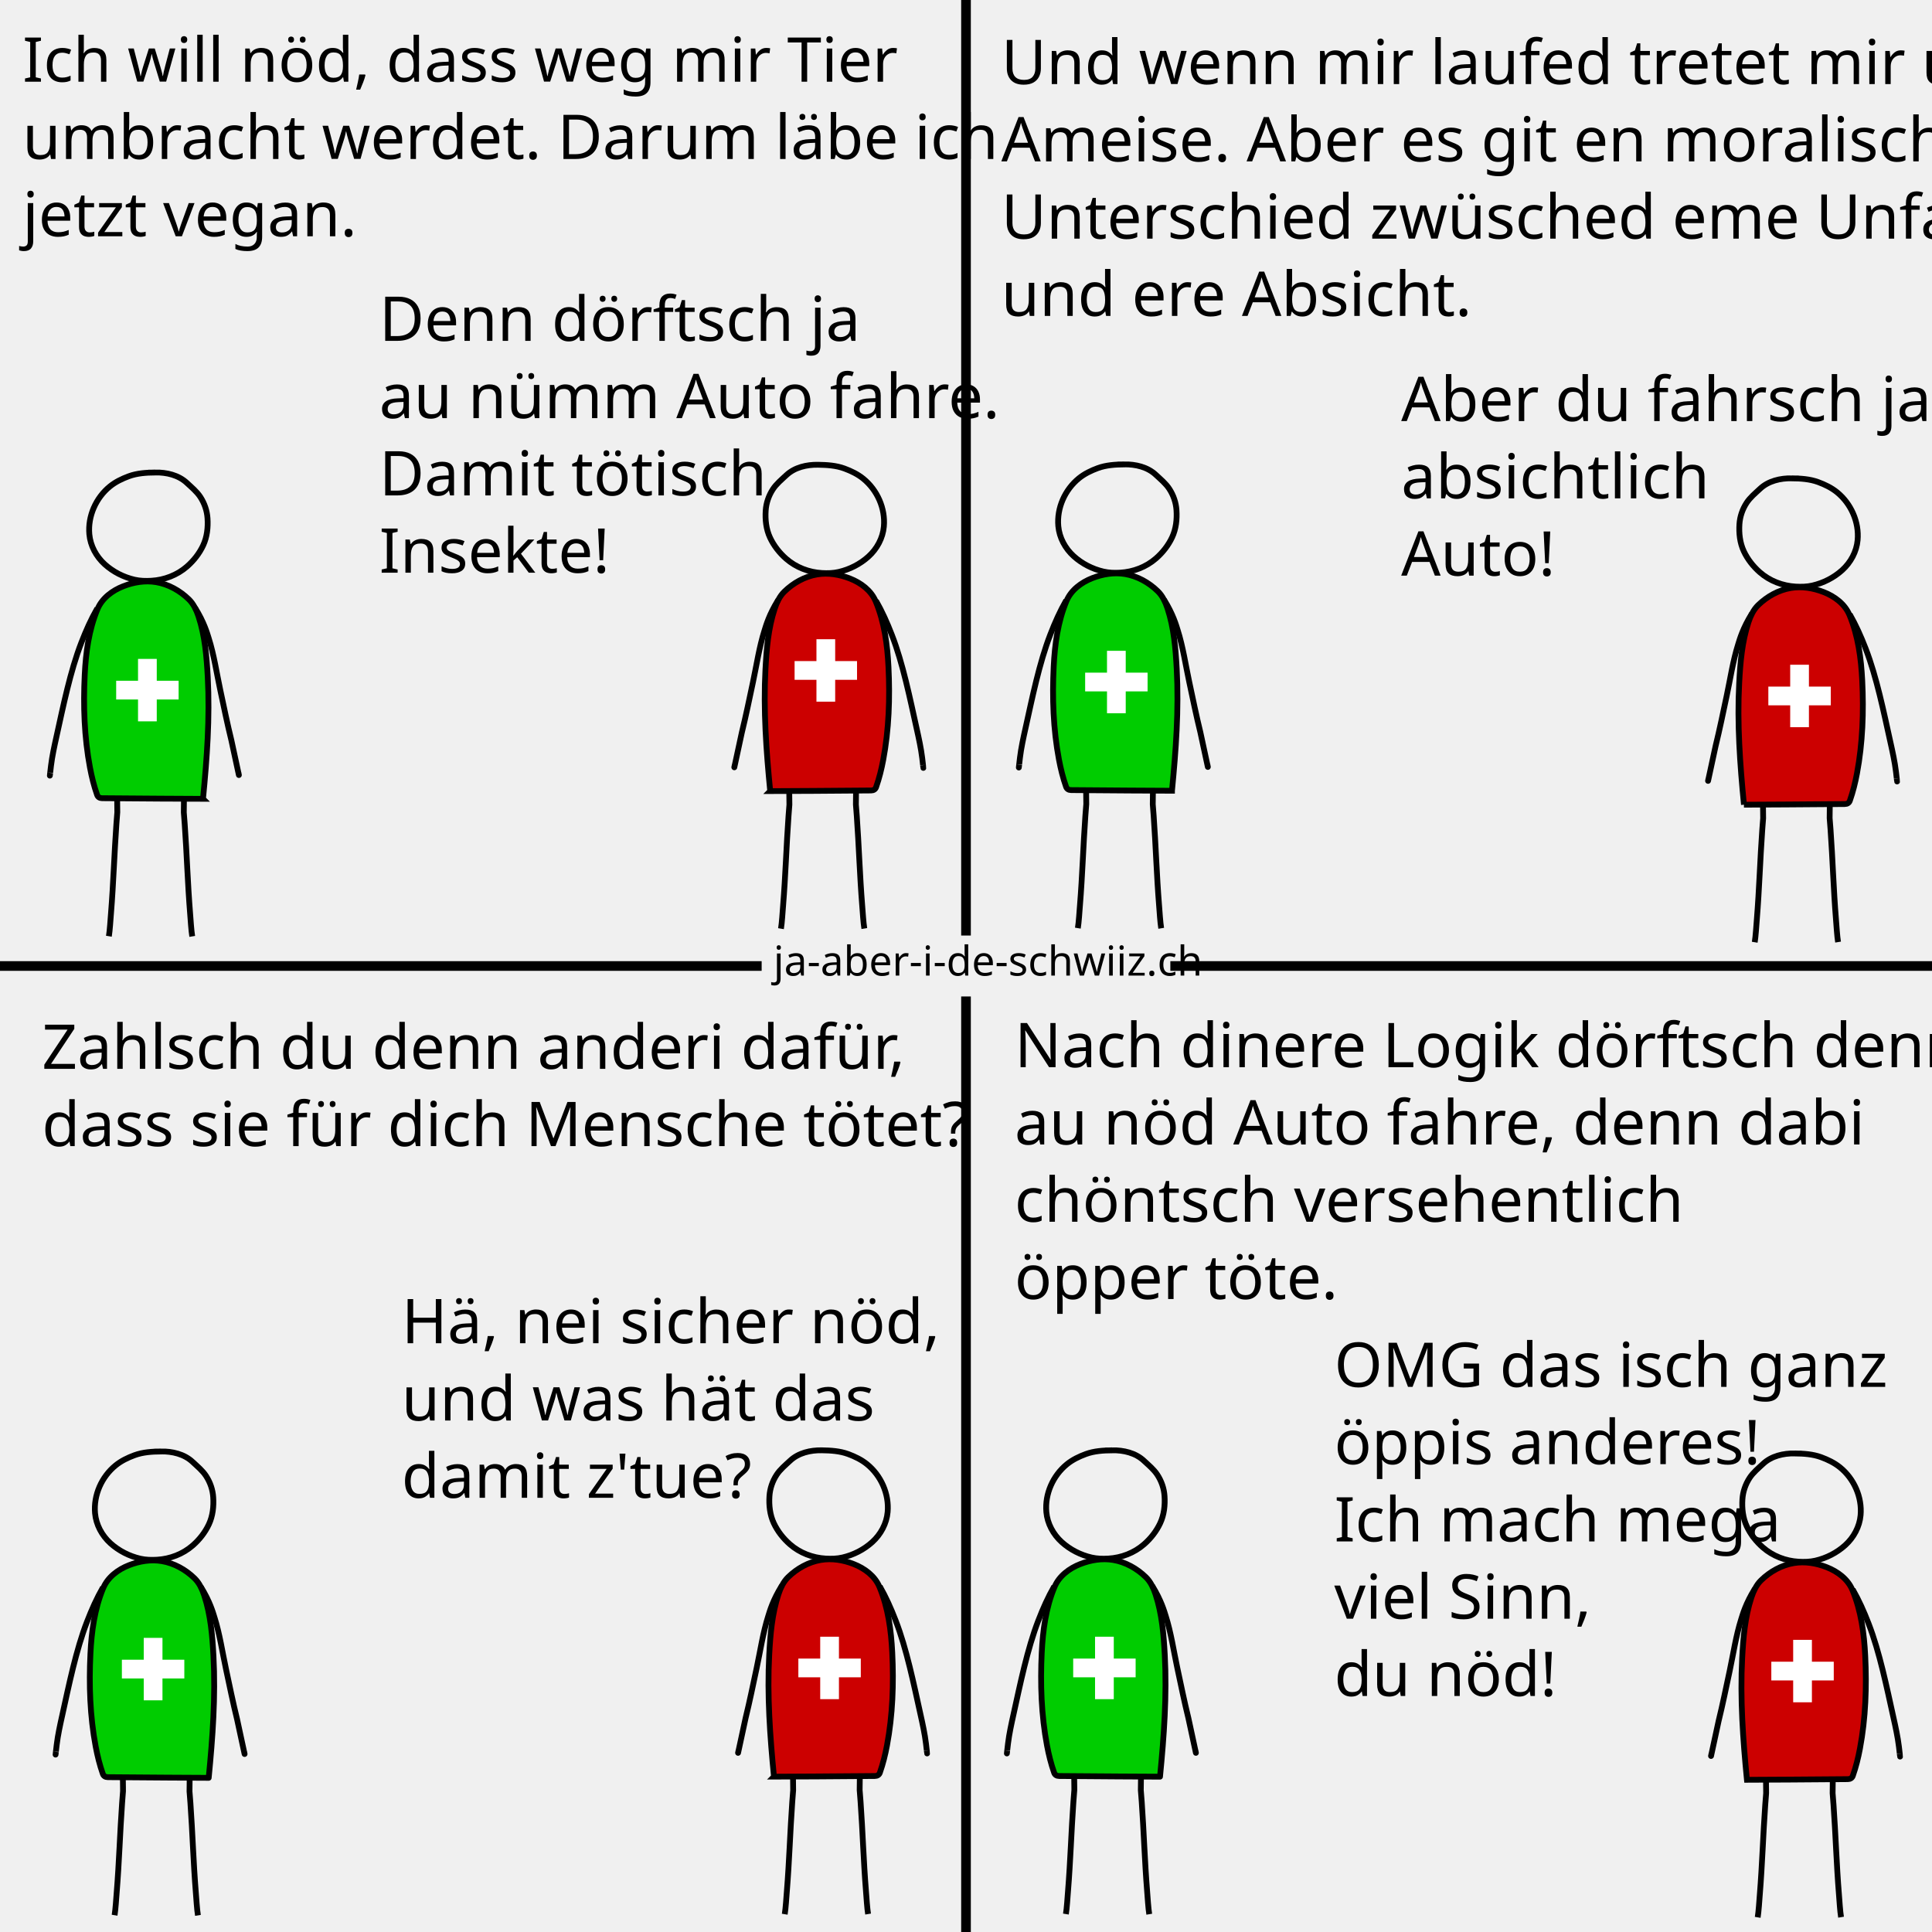
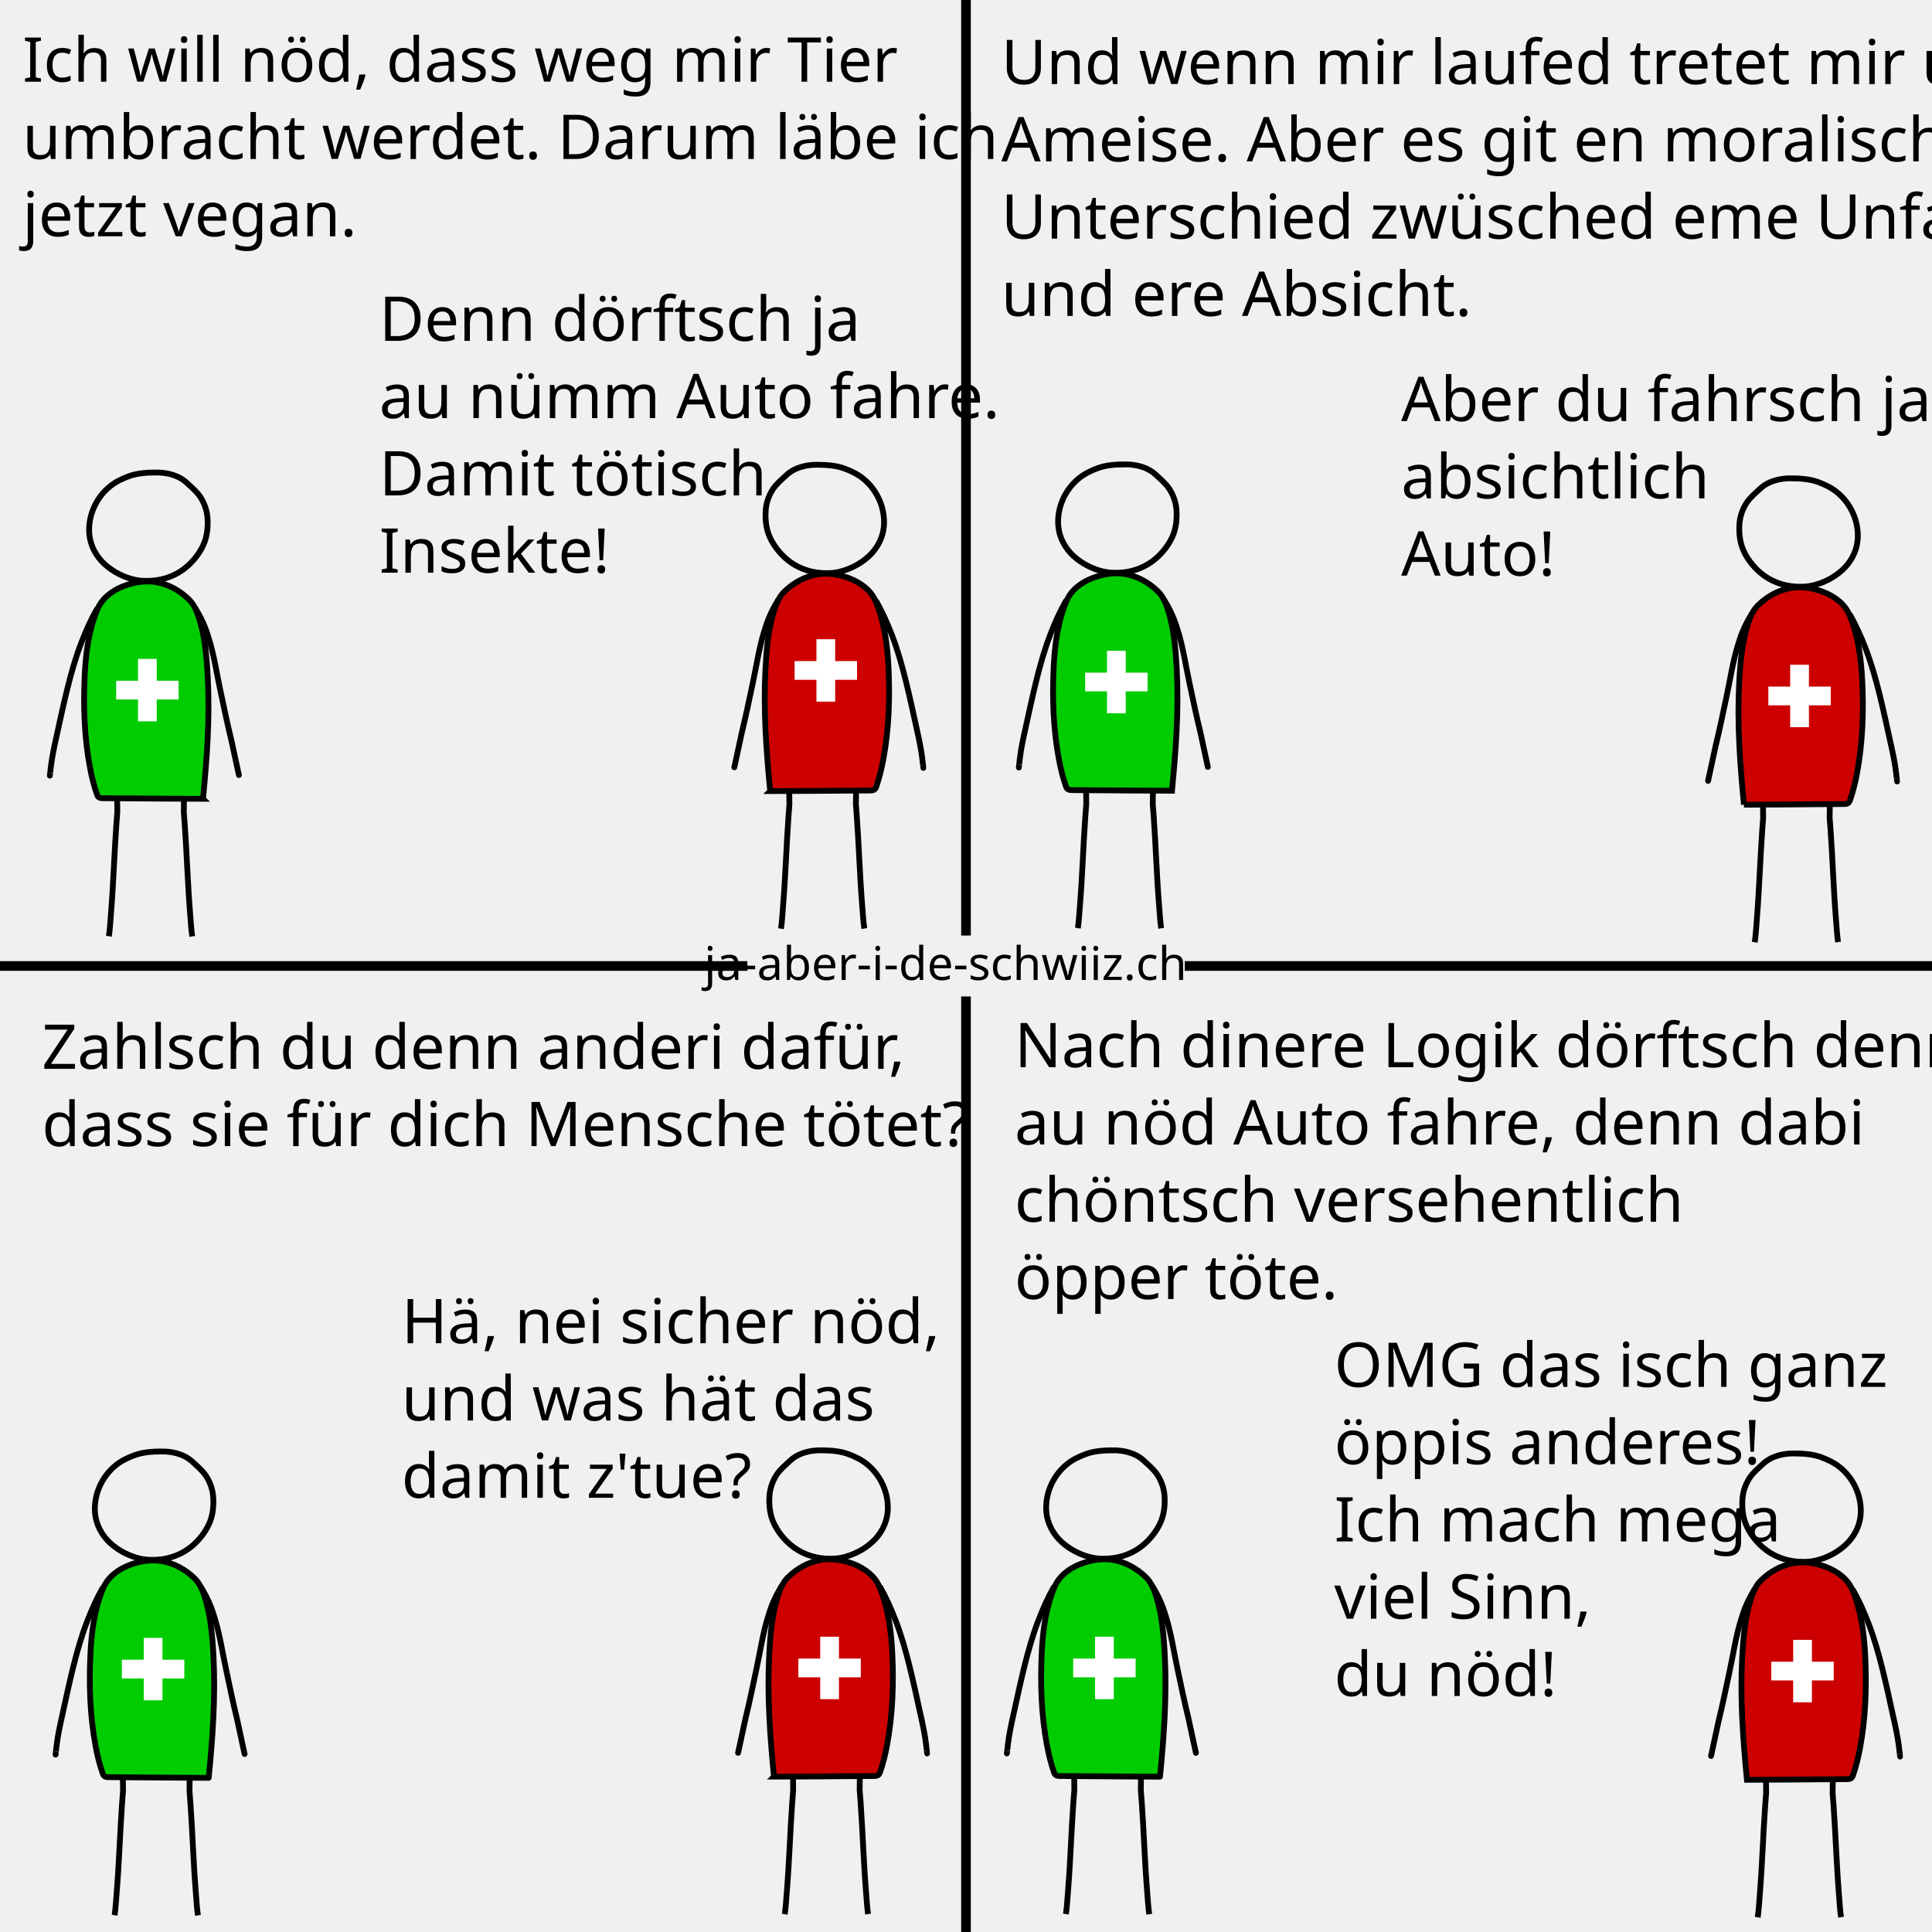
<svg xmlns="http://www.w3.org/2000/svg" width="1e3" height="1e3" version="1.1" viewBox="0 0 1e3 1e3" id="svg90">
  <defs id="defs94" />
  <style id="style2">text { 
    font-family:'MJ Handwriting';
}</style>
  <g transform="translate(-183.2922,515.7002)" id="g24">
    <g stroke="#000000" stroke-width="3" id="g20">
      <path d="m 266.56,235.57 c -4.601,0.072 -9.322,0.347 -13.651,1.946 -3.473,1.283 -6.865,2.905 -9.761,5.258 -7.249,5.891 -11.497,15.402 -10.66,24.778 0.532,5.956 3.554,11.535 7.973,15.533 4.34,3.928 9.74,6.66 15.405,7.97 2.842,0.657 5.796,0.714 8.696,0.551 6.747,-0.378 13.394,-2.919 18.5,-7.382 3.469,-3.032 6.385,-6.75 8.338,-10.918 2.038,-4.348 2.569,-9.278 2.257,-14.033 -0.256,-3.909 -1.56,-7.712 -3.7,-10.998 -1.845,-2.833 -4.5,-4.981 -6.957,-7.289 -4.372,-4.107 -10.598,-5.519 -16.442,-5.417 z" fill="none" id="path6" />
      <path d="m 291.32,404.5 c 2.051,-20.927 3.583,-41.997 2.461,-63.015 -0.564,-10.562 -1.449,-21.267 -4.773,-31.368 -1.074,-3.263 -2.539,-6.476 -5.046,-8.916 -4.619,-4.494 -10.554,-7.806 -16.91,-8.869 -5.706,-0.955 -11.635,0.028 -16.978,2.115 -5.64,2.203 -10.984,6.125 -13.379,11.887 -4.462,10.733 -6.031,22.425 -6.596,33.949 -0.787,16.048 -0.252,32.255 2.723,48.046 0.9,4.776 2.067,9.513 3.694,14.126 0.392,1.111 1.328,1.694 2.555,1.702 17.417,0.115 46.349,0.38 52.25,0.344 3.3e-4,0 -6e-4,-8e-4 -6e-4,-8e-4 z" fill="#00cc00" id="path8" />
      <g fill="none" id="g18">
        <path d="m 246.89,404.7 c 0.091,9.775 0.24,3.927 -0.391,12.763 -1.101,15.421 -1.549,30.884 -2.8,46.299 -0.247,3.044 -0.592,8.838 -1.094,11.85" id="path10" />
        <path d="m 236.58,305.95 c -3.223,5.62 -5.771,11.352 -8.245,17.734 -5.722,14.756 -9.396,33.026 -12.83,48.483 -1.109,4.992 -2.251,10.168 -2.865,15.238 -0.164,1.353 -0.919,7.929 -0.404,3.647" id="path12" />
        <path d="m 287.2,305.6 c 4.757,7.588 6.343,13.436 7.085,15.778 2.725,8.605 4.097,18.002 5.983,26.828 1.949,9.12 3.528,16.931 5.742,25.994 0.279,1.143 5.133,23.973 3.647,16.735" id="path14" />
        <path d="m 281.46,404.78 c -0.091,9.775 -0.24,3.927 0.391,12.763 1.101,15.421 1.549,30.884 2.8,46.299 0.247,3.044 0.592,8.838 1.094,11.85" id="path16" />
      </g>
    </g>
    <path class="nostroke" d="m 257.69,332.06 h 9.696 v 11.312 h 11.312 v 9.696 h -11.312 v 11.312 H 257.69 v -11.312 h -11.312 v -9.696 h 11.312 z" fill="#ffffff" id="path22" />
  </g>
  <g transform="matrix(-1,0,0,1,1195.53,516.723)" id="g44">
    <g stroke="#000000" stroke-width="3" id="g40">
      <path d="m 266.56,235.57 c -4.601,0.072 -9.322,0.347 -13.651,1.946 -3.473,1.283 -6.865,2.905 -9.761,5.258 -7.249,5.891 -11.497,15.402 -10.66,24.778 0.532,5.956 3.554,11.535 7.973,15.533 4.34,3.928 9.74,6.66 15.405,7.97 2.842,0.657 5.796,0.714 8.696,0.551 6.747,-0.378 13.394,-2.919 18.5,-7.382 3.469,-3.032 6.385,-6.75 8.338,-10.918 2.038,-4.348 2.569,-9.278 2.257,-14.033 -0.256,-3.909 -1.56,-7.712 -3.7,-10.998 -1.845,-2.833 -4.5,-4.981 -6.957,-7.289 -4.372,-4.107 -10.598,-5.519 -16.442,-5.417 z" fill="none" id="path26" />
      <path d="m 291.32,404.5 c 2.051,-20.927 3.583,-41.997 2.461,-63.015 -0.564,-10.562 -1.449,-21.267 -4.773,-31.368 -1.074,-3.263 -2.539,-6.476 -5.046,-8.916 -4.619,-4.494 -10.554,-7.806 -16.91,-8.869 -5.706,-0.955 -11.635,0.028 -16.978,2.115 -5.64,2.203 -10.984,6.125 -13.379,11.887 -4.462,10.733 -6.031,22.425 -6.596,33.949 -0.787,16.048 -0.252,32.255 2.723,48.046 0.9,4.776 2.067,9.513 3.694,14.126 0.392,1.111 1.328,1.694 2.555,1.702 17.417,0.115 46.349,0.38 52.25,0.344 3.3e-4,0 -6e-4,-8e-4 -6e-4,-8e-4 z" fill="#cc0000" id="path28" />
      <g fill="none" id="g38">
        <path d="m 246.89,404.7 c 0.091,9.775 0.24,3.927 -0.391,12.763 -1.101,15.421 -1.549,30.884 -2.8,46.299 -0.247,3.044 -0.592,8.838 -1.094,11.85" id="path30" />
        <path d="m 236.58,305.95 c -3.223,5.62 -5.771,11.352 -8.245,17.734 -5.722,14.756 -9.396,33.026 -12.83,48.483 -1.109,4.992 -2.251,10.168 -2.865,15.238 -0.164,1.353 -0.919,7.929 -0.404,3.647" id="path32" />
        <path d="m 287.2,305.6 c 4.757,7.588 6.343,13.436 7.085,15.778 2.725,8.605 4.097,18.002 5.983,26.828 1.949,9.12 3.528,16.931 5.742,25.994 0.279,1.143 5.133,23.973 3.647,16.735" id="path34" />
        <path d="m 281.46,404.78 c -0.091,9.775 -0.24,3.927 0.391,12.763 1.101,15.421 1.549,30.884 2.8,46.299 0.247,3.044 0.592,8.838 1.094,11.85" id="path36" />
      </g>
    </g>
    <path class="nostroke" d="m 257.69,332.06 h 9.696 v 11.312 h 11.312 v 9.696 h -11.312 v 11.312 H 257.69 v -11.312 h -11.312 v -9.696 h 11.312 z" fill="#ffffff" id="path42" />
  </g>
  <text xml:space="preserve" style="font-size:32px;line-height:1.25;font-family:'MJ Handwriting';-inkscape-font-specification:'MJ Handwriting'" x="11.664" y="42.281" id="text899">
    <tspan x="11.664" y="42.281" id="tspan901" style="font-size:32px">Ich will nöd, dass weg mir Tier</tspan>
    <tspan x="11.664" y="82.281" id="tspan903" style="font-size:32px">umbracht werdet. Darum läbe ich</tspan>
    <tspan x="11.664" y="122.281" style="font-size:32px" id="tspan1121">jetzt vegan.</tspan>
  </text>
-   <text xml:space="preserve" style="font-size:32px;line-height:1.25;font-family:'MJ Handwriting';-inkscape-font-specification:'MJ Handwriting';text-align:start;text-anchor:start" x="196.278" y="176.421" id="text907">
+   <text xml:space="preserve" style="font-size:32px;line-height:1.25;font-family:'MJ Handwriting';text-align:start;text-anchor:start" x="196.278" y="176.421" id="text907">
    <tspan id="tspan905" x="196.278" y="176.421" style="font-size:32px;text-align:start;text-anchor:start">Denn dörftsch ja</tspan>
    <tspan x="196.278" y="216.421" id="tspan909" style="font-size:32px;text-align:start;text-anchor:start">au nümm Auto fahre.</tspan>
    <tspan x="196.278" y="256.421" style="font-size:32px;text-align:start;text-anchor:start" id="tspan1061">Damit tötisch</tspan>
    <tspan x="196.278" y="296.421" style="font-size:32px;text-align:start;text-anchor:start" id="tspan961">Insekte!</tspan>
  </text>
  <text xml:space="preserve" style="font-size:32px;line-height:1.25;font-family:'MJ Handwriting';-inkscape-font-specification:'MJ Handwriting'" x="518.272" y="43.523" id="text913">
    <tspan x="518.272" y="43.523" style="font-size:32px" id="tspan1069">Und wenn mir laufed tretet mir uf</tspan>
    <tspan x="518.272" y="83.523" style="font-size:32px" id="tspan1071">Ameise. Aber es git en moralische</tspan>
    <tspan x="518.272" y="123.523" style="font-size:32px" id="tspan1081">Unterschied zwüsched eme Unfall</tspan>
    <tspan x="518.272" y="163.523" style="font-size:32px" id="tspan1073">und ere Absicht.</tspan>
  </text>
  <text xml:space="preserve" style="font-size:32px;line-height:1.25;font-family:'MJ Handwriting';-inkscape-font-specification:'MJ Handwriting'" x="725.254" y="217.937" id="text917">
    <tspan x="725.254" y="217.937" id="tspan923" style="font-size:32px">Aber du fahrsch ja</tspan>
    <tspan x="725.254" y="257.937" style="font-size:32px" id="tspan1181">absichtlich</tspan>
    <tspan x="725.254" y="297.937" style="font-size:32px" id="tspan1312">Auto!</tspan>
  </text>
  <text xml:space="preserve" style="font-size:32px;line-height:1.25;font-family:'MJ Handwriting';-inkscape-font-specification:'MJ Handwriting'" x="21.718" y="553.223" id="text927">
    <tspan x="21.718" y="553.223" style="font-size:32px" id="tspan1185">Zahlsch du denn anderi dafür,</tspan>
    <tspan x="21.718" y="593.223" style="font-size:32px" id="tspan1187">dass sie für dich Mensche tötet?</tspan>
  </text>
  <text xml:space="preserve" style="font-size:32px;line-height:1.25;font-family:'MJ Handwriting';-inkscape-font-specification:'MJ Handwriting'" x="690.605" y="717.848" id="text933">
    <tspan x="690.605" y="717.848" style="font-size:32px" id="tspan1519">OMG das isch ganz</tspan>
    <tspan x="690.605" y="757.848" style="font-size:32px" id="tspan1541">öppis anderes!</tspan>
    <tspan x="690.605" y="797.848" style="font-size:32px" id="tspan1521">Ich mach mega</tspan>
    <tspan x="690.605" y="837.848" style="font-size:32px" id="tspan1523">viel Sinn,</tspan>
    <tspan x="690.605" y="877.848" style="font-size:32px" id="tspan1533">du nöd!</tspan>
  </text>
  <g transform="translate(-186.2462,8.986348)" id="g24-8">
    <g stroke="#000000" stroke-width="3" id="g20-8">
      <path d="m 266.56,235.57 c -4.601,0.072 -9.322,0.347 -13.651,1.946 -3.473,1.283 -6.865,2.905 -9.761,5.258 -7.249,5.891 -11.497,15.402 -10.66,24.778 0.532,5.956 3.554,11.535 7.973,15.533 4.34,3.928 9.74,6.66 15.405,7.97 2.842,0.657 5.796,0.714 8.696,0.551 6.747,-0.378 13.394,-2.919 18.5,-7.382 3.469,-3.032 6.385,-6.75 8.338,-10.918 2.038,-4.348 2.569,-9.278 2.257,-14.033 -0.256,-3.909 -1.56,-7.712 -3.7,-10.998 -1.845,-2.833 -4.5,-4.981 -6.957,-7.289 -4.372,-4.107 -10.598,-5.519 -16.442,-5.417 z" fill="none" id="path6-3" />
      <path d="m 291.32,404.5 c 2.051,-20.927 3.583,-41.997 2.461,-63.015 -0.564,-10.562 -1.449,-21.267 -4.773,-31.368 -1.074,-3.263 -2.539,-6.476 -5.046,-8.916 -4.619,-4.494 -10.554,-7.806 -16.91,-8.869 -5.706,-0.955 -11.635,0.028 -16.978,2.115 -5.64,2.203 -10.984,6.125 -13.379,11.887 -4.462,10.733 -6.031,22.425 -6.596,33.949 -0.787,16.048 -0.252,32.255 2.723,48.046 0.9,4.776 2.067,9.513 3.694,14.126 0.392,1.111 1.328,1.694 2.555,1.702 17.417,0.115 46.349,0.38 52.25,0.344 3.3e-4,0 -6e-4,-8e-4 -6e-4,-8e-4 z" fill="#00cc00" id="path8-7" />
      <g fill="none" id="g18-9">
        <path d="m 246.89,404.7 c 0.091,9.775 0.24,3.927 -0.391,12.763 -1.101,15.421 -1.549,30.884 -2.8,46.299 -0.247,3.044 -0.592,8.838 -1.094,11.85" id="path10-3" />
        <path d="m 236.58,305.95 c -3.223,5.62 -5.771,11.352 -8.245,17.734 -5.722,14.756 -9.396,33.026 -12.83,48.483 -1.109,4.992 -2.251,10.168 -2.865,15.238 -0.164,1.353 -0.919,7.929 -0.404,3.647" id="path12-7" />
        <path d="m 287.2,305.6 c 4.757,7.588 6.343,13.436 7.085,15.778 2.725,8.605 4.097,18.002 5.983,26.828 1.949,9.12 3.528,16.931 5.742,25.994 0.279,1.143 5.133,23.973 3.647,16.735" id="path14-3" />
        <path d="m 281.46,404.78 c -0.091,9.775 -0.24,3.927 0.391,12.763 1.101,15.421 1.549,30.884 2.8,46.299 0.247,3.044 0.592,8.838 1.094,11.85" id="path16-1" />
      </g>
    </g>
    <path class="nostroke" d="m 257.69,332.06 h 9.696 v 11.312 h 11.312 v 9.696 h -11.312 v 11.312 H 257.69 v -11.312 h -11.312 v -9.696 h 11.312 z" fill="#ffffff" id="path22-1" />
  </g>
  <g transform="matrix(-1,0,0,1,689.9776,-1.197854)" id="g44-8">
    <g stroke="#000000" stroke-width="3" id="g40-7" transform="translate(0,6.185567)">
      <path d="m 266.56,235.57 c -4.601,0.072 -9.322,0.347 -13.651,1.946 -3.473,1.283 -6.865,2.905 -9.761,5.258 -7.249,5.891 -11.497,15.402 -10.66,24.778 0.532,5.956 3.554,11.535 7.973,15.533 4.34,3.928 9.74,6.66 15.405,7.97 2.842,0.657 5.796,0.714 8.696,0.551 6.747,-0.378 13.394,-2.919 18.5,-7.382 3.469,-3.032 6.385,-6.75 8.338,-10.918 2.038,-4.348 2.569,-9.278 2.257,-14.033 -0.256,-3.909 -1.56,-7.712 -3.7,-10.998 -1.845,-2.833 -4.5,-4.981 -6.957,-7.289 -4.372,-4.107 -10.598,-5.519 -16.442,-5.417 z" fill="none" id="path26-0" />
      <path d="m 291.32,404.5 c 2.051,-20.927 3.583,-41.997 2.461,-63.015 -0.564,-10.562 -1.449,-21.267 -4.773,-31.368 -1.074,-3.263 -2.539,-6.476 -5.046,-8.916 -4.619,-4.494 -10.554,-7.806 -16.91,-8.869 -5.706,-0.955 -11.635,0.028 -16.978,2.115 -5.64,2.203 -10.984,6.125 -13.379,11.887 -4.462,10.733 -6.031,22.425 -6.596,33.949 -0.787,16.048 -0.252,32.255 2.723,48.046 0.9,4.776 2.067,9.513 3.694,14.126 0.392,1.111 1.328,1.694 2.555,1.702 17.417,0.115 46.349,0.38 52.25,0.344 3.3e-4,0 -6e-4,-8e-4 -6e-4,-8e-4 z" fill="#cc0000" id="path28-1" />
      <g fill="none" id="g38-6">
        <path d="m 246.89,404.7 c 0.091,9.775 0.24,3.927 -0.391,12.763 -1.101,15.421 -1.549,30.884 -2.8,46.299 -0.247,3.044 -0.592,8.838 -1.094,11.85" id="path30-4" />
        <path d="m 236.58,305.95 c -3.223,5.62 -5.771,11.352 -8.245,17.734 -5.722,14.756 -9.396,33.026 -12.83,48.483 -1.109,4.992 -2.251,10.168 -2.865,15.238 -0.164,1.353 -0.919,7.929 -0.404,3.647" id="path32-3" />
        <path d="m 287.2,305.6 c 4.757,7.588 6.343,13.436 7.085,15.778 2.725,8.605 4.097,18.002 5.983,26.828 1.949,9.12 3.528,16.931 5.742,25.994 0.279,1.143 5.133,23.973 3.647,16.735" id="path34-9" />
        <path d="m 281.46,404.78 c -0.091,9.775 -0.24,3.927 0.391,12.763 1.101,15.421 1.549,30.884 2.8,46.299 0.247,3.044 0.592,8.838 1.094,11.85" id="path36-7" />
      </g>
    </g>
    <path class="nostroke" d="m 257.69,332.06 h 9.696 v 11.312 h 11.312 v 9.696 h -11.312 v 11.312 H 257.69 v -11.312 h -11.312 v -9.696 h 11.312 z" fill="#ffffff" id="path42-0" />
  </g>
-   <text x="400.341" y="504.966" xml:space="preserve" id="text1087" style="font-size:21.333px" font-family="sans-serif">ja-aber-i-de-schwiiz.ch</text>
-   <g id="g1113">
-     <g fill="none" stroke="#000000" stroke-width="5px" id="g1097">
-       <path d="M 0,500 H 394.23" id="path1089" />
-       <path d="M 605.77,500 H 1000" id="path1091" />
-       <path d="M 500,484.23 V 0" id="path1093" />
-       <path d="M 500,515.77 V 1000" id="path1095" />
-     </g>
+   <text xml:space="preserve" style="font-size:24px;line-height:1.25;text-align:center;text-anchor:middle;" x="498.738" y="507.216" id="text1495">
+     <tspan id="tspan1493" x="498.738" y="507.216">ja-aber-i-de-schwiiz.ch</tspan>
+   </text>
+   <g fill="none" stroke="#000000" stroke-width="5px" id="g1097">
+     <path d="M 0,500 H 386.849" id="path1089" />
+     <path d="M 613.242,500 H 1000" id="path1091" />
+     <path d="M 500,484.23 V 0" id="path1093" />
+     <path d="M 500,515.77 V 1000" id="path1095" />
  </g>
  <g transform="translate(309.1046,7.88521)" id="g24-8-5" />
  <text xml:space="preserve" style="font-size:32px;line-height:1.25;font-family:'MJ Handwriting';-inkscape-font-specification:'MJ Handwriting'" x="207.878" y="695.256" id="text933-8">
    <tspan x="207.878" y="695.256" style="font-size:32px" id="tspan1001-2">Hä, nei sicher nöd,</tspan>
    <tspan x="207.878" y="735.256" style="font-size:32px" id="tspan1226">und was hät das</tspan>
    <tspan x="207.878" y="775.256" style="font-size:32px" id="tspan1438">damit z'tue?</tspan>
  </text>
  <text xml:space="preserve" style="font-size:32px;line-height:1.25;font-family:'MJ Handwriting';-inkscape-font-specification:'MJ Handwriting'" x="525.136" y="552.37" id="text933-8-2">
    <tspan x="525.136" y="552.37" style="font-size:32px" id="tspan1226-6">Nach dinere Logik dörftsch denn</tspan>
    <tspan x="525.136" y="592.37" style="font-size:32px" id="tspan1508">au nöd Auto fahre, denn dabi</tspan>
    <tspan x="525.136" y="632.37" style="font-size:32px" id="tspan1551">chöntsch versehentlich</tspan>
    <tspan x="525.136" y="672.37" style="font-size:32px" id="tspan1512">öpper töte.</tspan>
    <tspan x="525.136" y="712.37" style="font-size:32px" id="tspan1432" />
  </text>
  <g transform="matrix(-1,0,0,1,1193.988,12.00892)" id="g44-9">
    <g stroke="#000000" stroke-width="3" id="g40-4">
      <path d="m 266.56,235.57 c -4.601,0.072 -9.322,0.347 -13.651,1.946 -3.473,1.283 -6.865,2.905 -9.761,5.258 -7.249,5.891 -11.497,15.402 -10.66,24.778 0.532,5.956 3.554,11.535 7.973,15.533 4.34,3.928 9.74,6.66 15.405,7.97 2.842,0.657 5.796,0.714 8.696,0.551 6.747,-0.378 13.394,-2.919 18.5,-7.382 3.469,-3.032 6.385,-6.75 8.338,-10.918 2.038,-4.348 2.569,-9.278 2.257,-14.033 -0.256,-3.909 -1.56,-7.712 -3.7,-10.998 -1.845,-2.833 -4.5,-4.981 -6.957,-7.289 -4.372,-4.107 -10.598,-5.519 -16.442,-5.417 z" fill="none" id="path26-9" />
      <path d="m 291.32,404.5 c 2.051,-20.927 3.583,-41.997 2.461,-63.015 -0.564,-10.562 -1.449,-21.267 -4.773,-31.368 -1.074,-3.263 -2.539,-6.476 -5.046,-8.916 -4.619,-4.494 -10.554,-7.806 -16.91,-8.869 -5.706,-0.955 -11.635,0.028 -16.978,2.115 -5.64,2.203 -10.984,6.125 -13.379,11.887 -4.462,10.733 -6.031,22.425 -6.596,33.949 -0.787,16.048 -0.252,32.255 2.723,48.046 0.9,4.776 2.067,9.513 3.694,14.126 0.392,1.111 1.328,1.694 2.555,1.702 17.417,0.115 46.349,0.38 52.25,0.344 3.3e-4,0 -6e-4,-8e-4 -6e-4,-8e-4 z" fill="#cc0000" id="path28-2" />
      <g fill="none" id="g38-5">
        <path d="m 246.89,404.7 c 0.091,9.775 0.24,3.927 -0.391,12.763 -1.101,15.421 -1.549,30.884 -2.8,46.299 -0.247,3.044 -0.592,8.838 -1.094,11.85" id="path30-40" />
        <path d="m 236.58,305.95 c -3.223,5.62 -5.771,11.352 -8.245,17.734 -5.722,14.756 -9.396,33.026 -12.83,48.483 -1.109,4.992 -2.251,10.168 -2.865,15.238 -0.164,1.353 -0.919,7.929 -0.404,3.647" id="path32-0" />
        <path d="m 287.2,305.6 c 4.757,7.588 6.343,13.436 7.085,15.778 2.725,8.605 4.097,18.002 5.983,26.828 1.949,9.12 3.528,16.931 5.742,25.994 0.279,1.143 5.133,23.973 3.647,16.735" id="path34-3" />
        <path d="m 281.46,404.78 c -0.091,9.775 -0.24,3.927 0.391,12.763 1.101,15.421 1.549,30.884 2.8,46.299 0.247,3.044 0.592,8.838 1.094,11.85" id="path36-2" />
      </g>
    </g>
    <path class="nostroke" d="m 257.69,332.06 h 9.696 v 11.312 h 11.312 v 9.696 h -11.312 v 11.312 H 257.69 v -11.312 h -11.312 v -9.696 h 11.312 z" fill="#ffffff" id="path42-1" />
  </g>
  <g transform="translate(315.2902,4.792426)" id="g24-8-6">
    <g stroke="#000000" stroke-width="3" id="g20-8-2">
      <path d="m 266.56,235.57 c -4.601,0.072 -9.322,0.347 -13.651,1.946 -3.473,1.283 -6.865,2.905 -9.761,5.258 -7.249,5.891 -11.497,15.402 -10.66,24.778 0.532,5.956 3.554,11.535 7.973,15.533 4.34,3.928 9.74,6.66 15.405,7.97 2.842,0.657 5.796,0.714 8.696,0.551 6.747,-0.378 13.394,-2.919 18.5,-7.382 3.469,-3.032 6.385,-6.75 8.338,-10.918 2.038,-4.348 2.569,-9.278 2.257,-14.033 -0.256,-3.909 -1.56,-7.712 -3.7,-10.998 -1.845,-2.833 -4.5,-4.981 -6.957,-7.289 -4.372,-4.107 -10.598,-5.519 -16.442,-5.417 z" fill="none" id="path6-3-5" />
      <path d="m 291.32,404.5 c 2.051,-20.927 3.583,-41.997 2.461,-63.015 -0.564,-10.562 -1.449,-21.267 -4.773,-31.368 -1.074,-3.263 -2.539,-6.476 -5.046,-8.916 -4.619,-4.494 -10.554,-7.806 -16.91,-8.869 -5.706,-0.955 -11.635,0.028 -16.978,2.115 -5.64,2.203 -10.984,6.125 -13.379,11.887 -4.462,10.733 -6.031,22.425 -6.596,33.949 -0.787,16.048 -0.252,32.255 2.723,48.046 0.9,4.776 2.067,9.513 3.694,14.126 0.392,1.111 1.328,1.694 2.555,1.702 17.417,0.115 46.349,0.38 52.25,0.344 3.3e-4,0 -6e-4,-8e-4 -6e-4,-8e-4 z" fill="#00cc00" id="path8-7-7" />
      <g fill="none" id="g18-9-2">
        <path d="m 246.89,404.7 c 0.091,9.775 0.24,3.927 -0.391,12.763 -1.101,15.421 -1.549,30.884 -2.8,46.299 -0.247,3.044 -0.592,8.838 -1.094,11.85" id="path10-3-0" />
        <path d="m 236.58,305.95 c -3.223,5.62 -5.771,11.352 -8.245,17.734 -5.722,14.756 -9.396,33.026 -12.83,48.483 -1.109,4.992 -2.251,10.168 -2.865,15.238 -0.164,1.353 -0.919,7.929 -0.404,3.647" id="path12-7-1" />
        <path d="m 287.2,305.6 c 4.757,7.588 6.343,13.436 7.085,15.778 2.725,8.605 4.097,18.002 5.983,26.828 1.949,9.12 3.528,16.931 5.742,25.994 0.279,1.143 5.133,23.973 3.647,16.735" id="path14-3-3" />
        <path d="m 281.46,404.78 c -0.091,9.775 -0.24,3.927 0.391,12.763 1.101,15.421 1.549,30.884 2.8,46.299 0.247,3.044 0.592,8.838 1.094,11.85" id="path16-1-4" />
      </g>
    </g>
    <path class="nostroke" d="m 257.69,332.06 h 9.696 v 11.312 h 11.312 v 9.696 h -11.312 v 11.312 H 257.69 v -11.312 h -11.312 v -9.696 h 11.312 z" fill="#ffffff" id="path22-1-5" />
  </g>
  <g transform="matrix(-1,0,0,1,691.9263,515.1017)" id="g44-89">
    <g stroke="#000000" stroke-width="3" id="g40-0">
      <path d="m 266.56,235.57 c -4.601,0.072 -9.322,0.347 -13.651,1.946 -3.473,1.283 -6.865,2.905 -9.761,5.258 -7.249,5.891 -11.497,15.402 -10.66,24.778 0.532,5.956 3.554,11.535 7.973,15.533 4.34,3.928 9.74,6.66 15.405,7.97 2.842,0.657 5.796,0.714 8.696,0.551 6.747,-0.378 13.394,-2.919 18.5,-7.382 3.469,-3.032 6.385,-6.75 8.338,-10.918 2.038,-4.348 2.569,-9.278 2.257,-14.033 -0.256,-3.909 -1.56,-7.712 -3.7,-10.998 -1.845,-2.833 -4.5,-4.981 -6.957,-7.289 -4.372,-4.107 -10.598,-5.519 -16.442,-5.417 z" fill="none" id="path26-2" />
      <path d="m 291.32,404.5 c 2.051,-20.927 3.583,-41.997 2.461,-63.015 -0.564,-10.562 -1.449,-21.267 -4.773,-31.368 -1.074,-3.263 -2.539,-6.476 -5.046,-8.916 -4.619,-4.494 -10.554,-7.806 -16.91,-8.869 -5.706,-0.955 -11.635,0.028 -16.978,2.115 -5.64,2.203 -10.984,6.125 -13.379,11.887 -4.462,10.733 -6.031,22.425 -6.596,33.949 -0.787,16.048 -0.252,32.255 2.723,48.046 0.9,4.776 2.067,9.513 3.694,14.126 0.392,1.111 1.328,1.694 2.555,1.702 17.417,0.115 46.349,0.38 52.25,0.344 3.3e-4,0 -6e-4,-8e-4 -6e-4,-8e-4 z" fill="#cc0000" id="path28-9" />
      <g fill="none" id="g38-2">
        <path d="m 246.89,404.7 c 0.091,9.775 0.24,3.927 -0.391,12.763 -1.101,15.421 -1.549,30.884 -2.8,46.299 -0.247,3.044 -0.592,8.838 -1.094,11.85" id="path30-8" />
        <path d="m 236.58,305.95 c -3.223,5.62 -5.771,11.352 -8.245,17.734 -5.722,14.756 -9.396,33.026 -12.83,48.483 -1.109,4.992 -2.251,10.168 -2.865,15.238 -0.164,1.353 -0.919,7.929 -0.404,3.647" id="path32-8" />
        <path d="m 287.2,305.6 c 4.757,7.588 6.343,13.436 7.085,15.778 2.725,8.605 4.097,18.002 5.983,26.828 1.949,9.12 3.528,16.931 5.742,25.994 0.279,1.143 5.133,23.973 3.647,16.735" id="path34-90" />
        <path d="m 281.46,404.78 c -0.091,9.775 -0.24,3.927 0.391,12.763 1.101,15.421 1.549,30.884 2.8,46.299 0.247,3.044 0.592,8.838 1.094,11.85" id="path36-1" />
      </g>
    </g>
    <path class="nostroke" d="m 257.69,332.06 h 9.696 v 11.312 h 11.312 v 9.696 h -11.312 v 11.312 H 257.69 v -11.312 h -11.312 v -9.696 h 11.312 z" fill="#ffffff" id="path42-17" />
  </g>
  <g transform="translate(309.1046,515.1017)" id="g24-0">
    <g stroke="#000000" stroke-width="3" id="g20-86">
      <path d="m 266.56,235.57 c -4.601,0.072 -9.322,0.347 -13.651,1.946 -3.473,1.283 -6.865,2.905 -9.761,5.258 -7.249,5.891 -11.497,15.402 -10.66,24.778 0.532,5.956 3.554,11.535 7.973,15.533 4.34,3.928 9.74,6.66 15.405,7.97 2.842,0.657 5.796,0.714 8.696,0.551 6.747,-0.378 13.394,-2.919 18.5,-7.382 3.469,-3.032 6.385,-6.75 8.338,-10.918 2.038,-4.348 2.569,-9.278 2.257,-14.033 -0.256,-3.909 -1.56,-7.712 -3.7,-10.998 -1.845,-2.833 -4.5,-4.981 -6.957,-7.289 -4.372,-4.107 -10.598,-5.519 -16.442,-5.417 z" fill="none" id="path6-1" />
      <path d="m 291.32,404.5 c 2.051,-20.927 3.583,-41.997 2.461,-63.015 -0.564,-10.562 -1.449,-21.267 -4.773,-31.368 -1.074,-3.263 -2.539,-6.476 -5.046,-8.916 -4.619,-4.494 -10.554,-7.806 -16.91,-8.869 -5.706,-0.955 -11.635,0.028 -16.978,2.115 -5.64,2.203 -10.984,6.125 -13.379,11.887 -4.462,10.733 -6.031,22.425 -6.596,33.949 -0.787,16.048 -0.252,32.255 2.723,48.046 0.9,4.776 2.067,9.513 3.694,14.126 0.392,1.111 1.328,1.694 2.555,1.702 17.417,0.115 46.349,0.38 52.25,0.344 3.3e-4,0 -6e-4,-8e-4 -6e-4,-8e-4 z" fill="#00cc00" id="path8-6" />
      <g fill="none" id="g18-0">
        <path d="m 246.89,404.7 c 0.091,9.775 0.24,3.927 -0.391,12.763 -1.101,15.421 -1.549,30.884 -2.8,46.299 -0.247,3.044 -0.592,8.838 -1.094,11.85" id="path10-1" />
        <path d="m 236.58,305.95 c -3.223,5.62 -5.771,11.352 -8.245,17.734 -5.722,14.756 -9.396,33.026 -12.83,48.483 -1.109,4.992 -2.251,10.168 -2.865,15.238 -0.164,1.353 -0.919,7.929 -0.404,3.647" id="path12-5" />
        <path d="m 287.2,305.6 c 4.757,7.588 6.343,13.436 7.085,15.778 2.725,8.605 4.097,18.002 5.983,26.828 1.949,9.12 3.528,16.931 5.742,25.994 0.279,1.143 5.133,23.973 3.647,16.735" id="path14-1" />
        <path d="m 281.46,404.78 c -0.091,9.775 -0.24,3.927 0.391,12.763 1.101,15.421 1.549,30.884 2.8,46.299 0.247,3.044 0.592,8.838 1.094,11.85" id="path16-8" />
      </g>
    </g>
    <path class="nostroke" d="m 257.69,332.06 h 9.696 v 11.312 h 11.312 v 9.696 h -11.312 v 11.312 H 257.69 v -11.312 h -11.312 v -9.696 h 11.312 z" fill="#ffffff" id="path22-7" />
  </g>
</svg>
